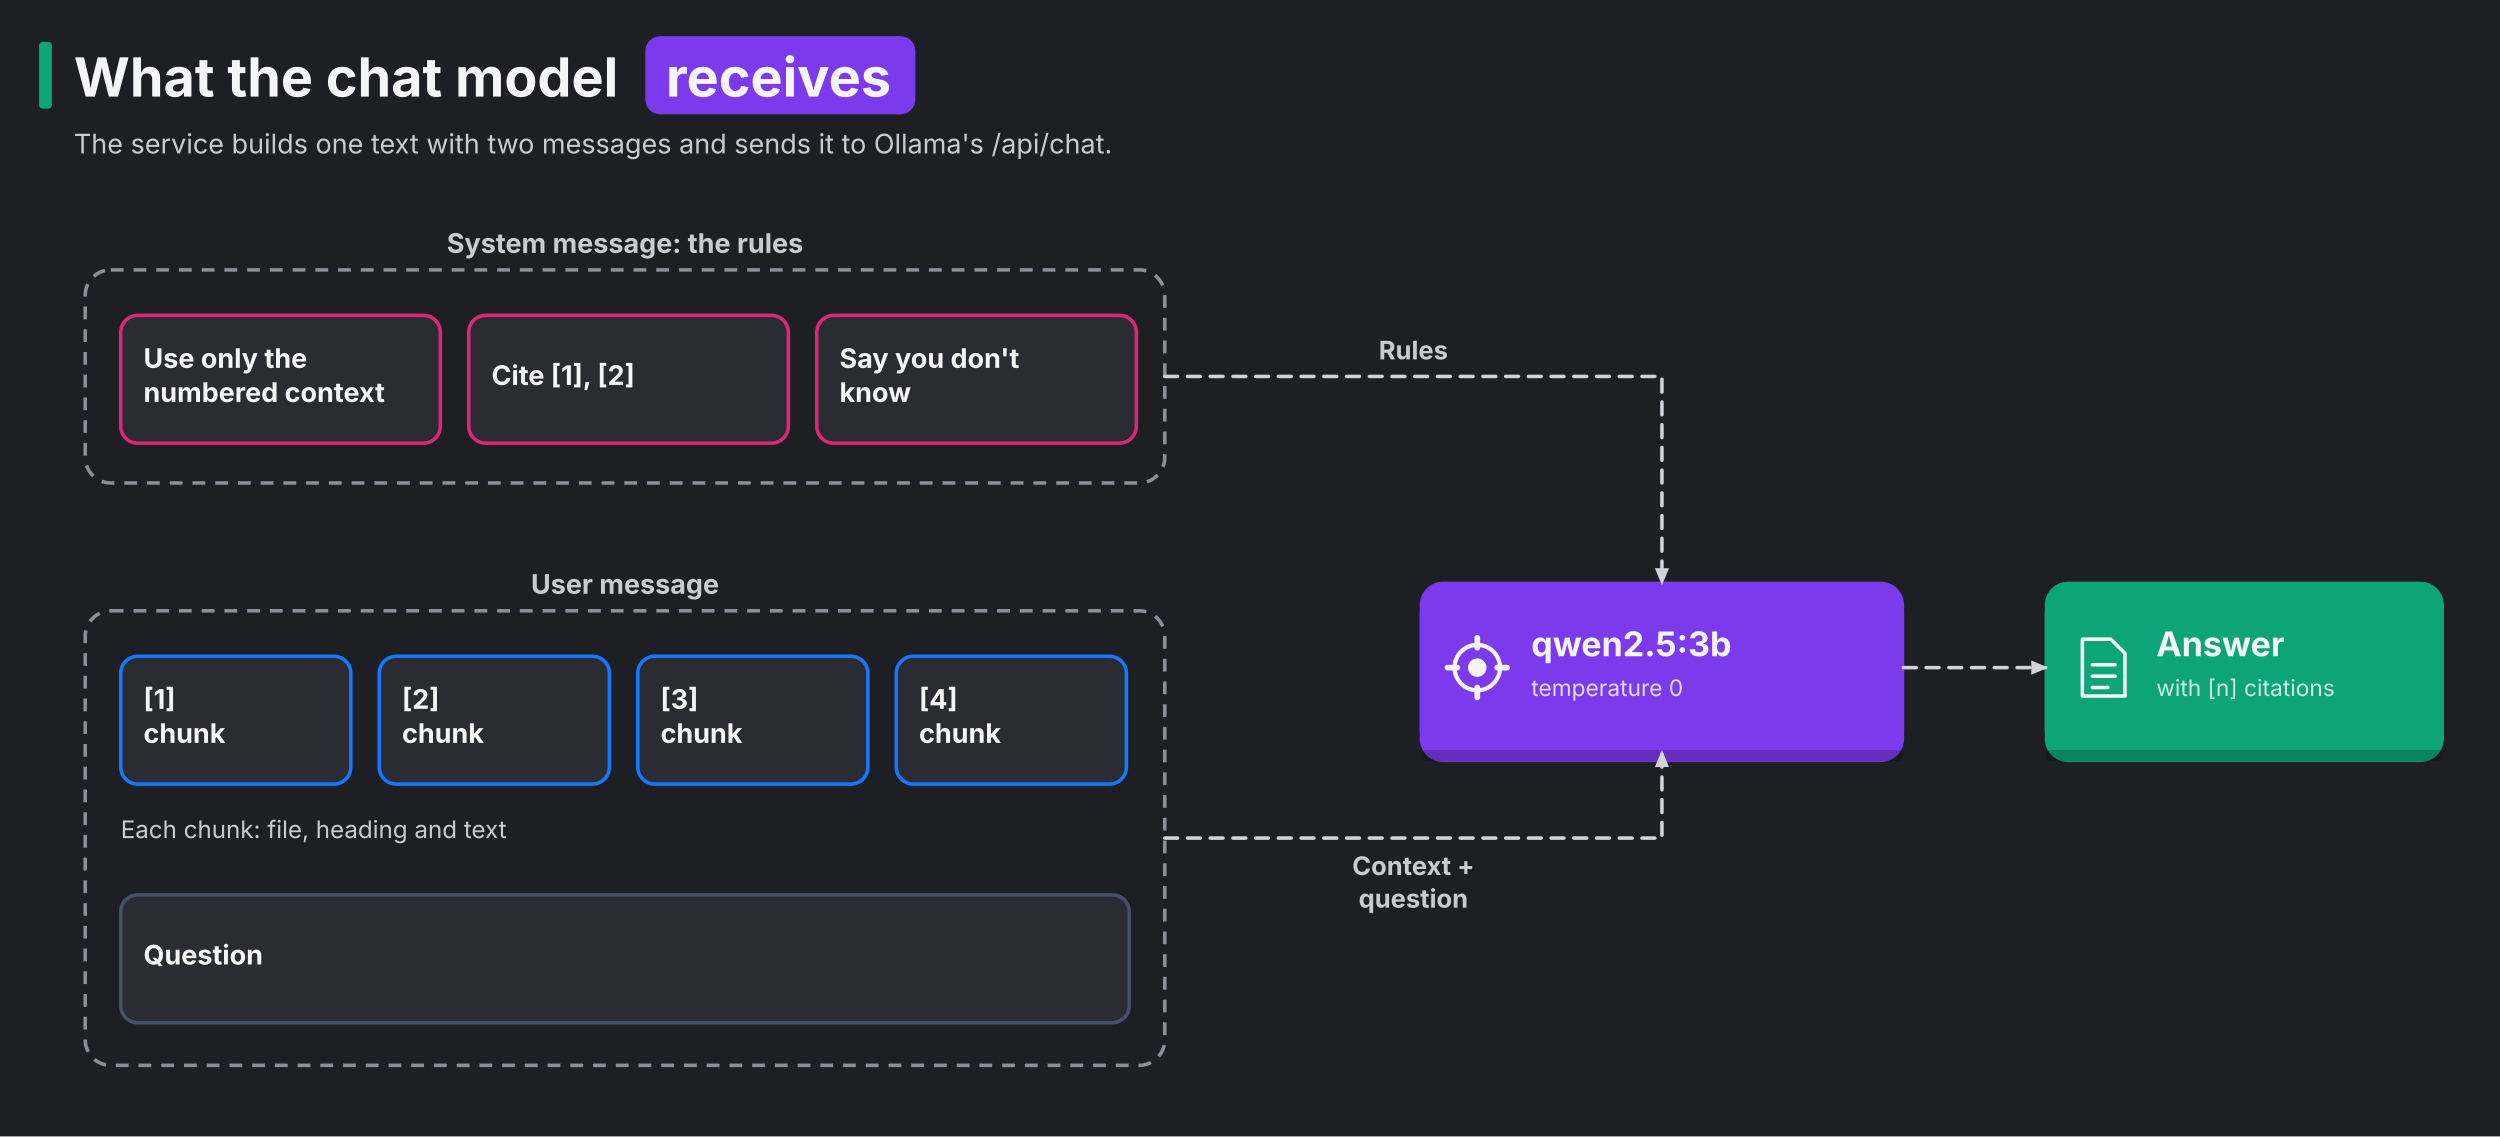
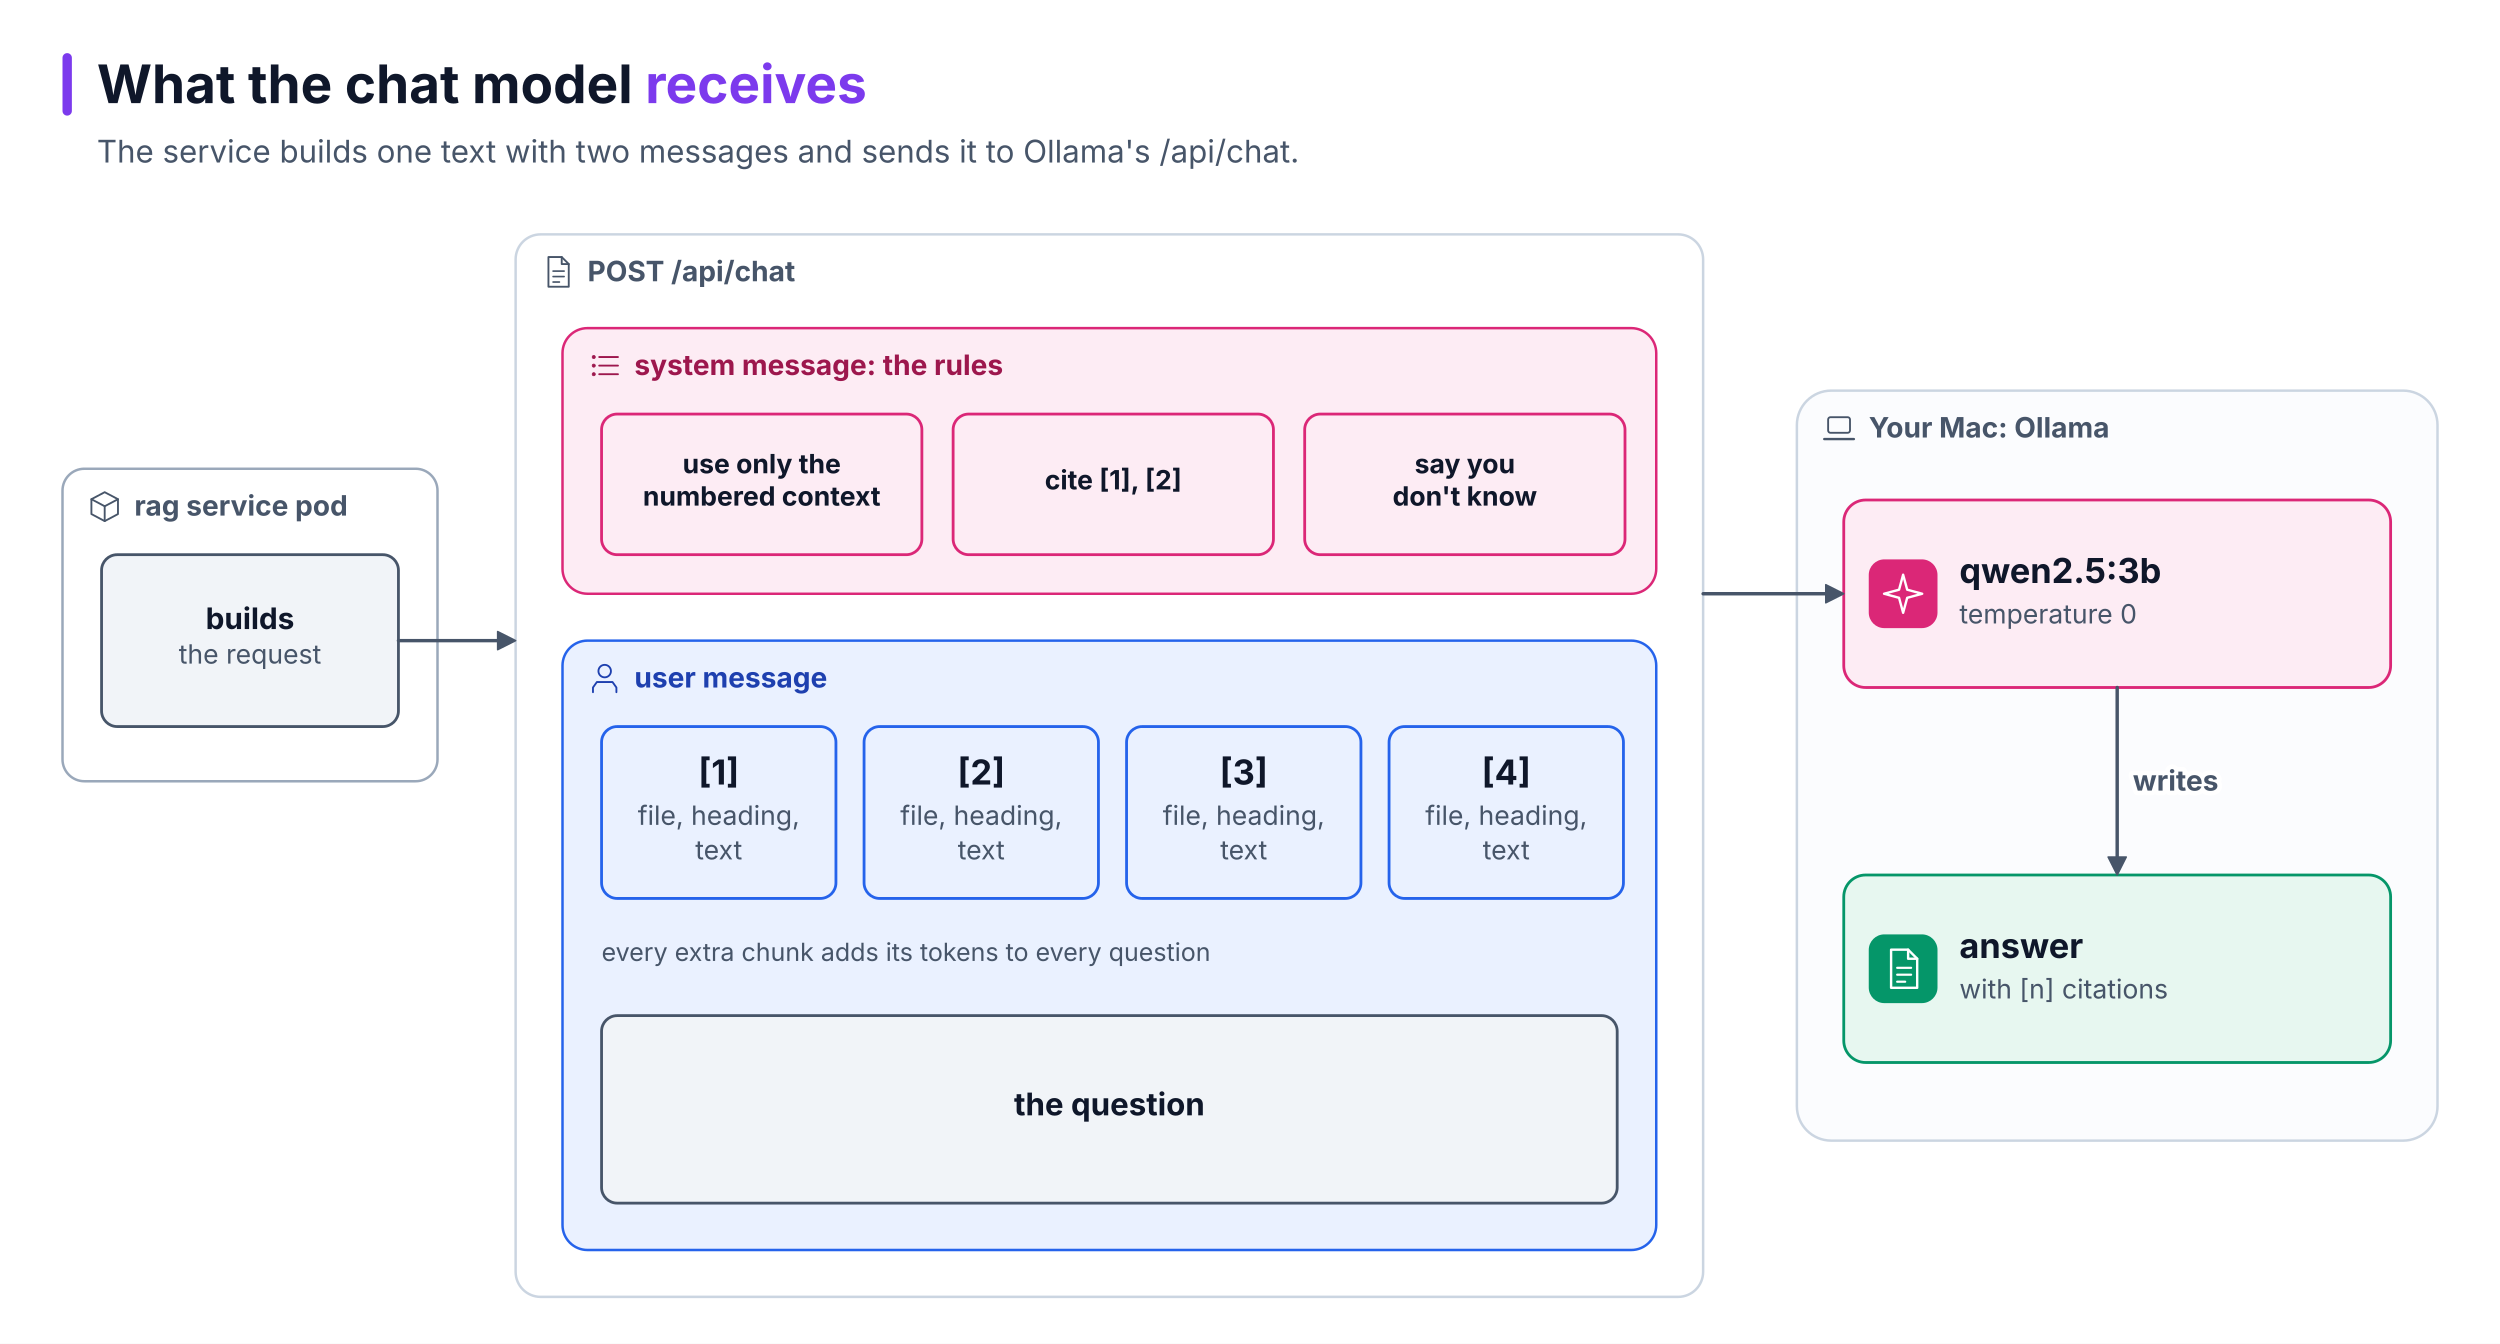
- <svg xmlns="http://www.w3.org/2000/svg" width="1760" height="800" viewBox="0 0 1760 800" font-family="Inter, -apple-system, 'Segoe UI', Helvetica, Arial, sans-serif">
-   <rect width="1760" height="800" fill="#1e1f24" />
-   <defs>
-     <marker id="h" markerWidth="12" markerHeight="10" refX="10" refY="5" orient="auto" markerUnits="userSpaceOnUse">
-       <path d="M0,0 L12,5 L0,10 z" fill="#d0d3dc" />
-     </marker>
-   </defs>
-   <rect x="28.0" y="30.0" width="8.0" height="46.0" rx="2" fill="#0ea47a" stroke="#0ea47a" stroke-width="1" />
-   <text x="52.0" y="68.0" font-size="38" fill="#f5f5f7" font-weight="700" text-anchor="start">What the chat model</text>
-   <rect x="454.8" y="26.0" width="189.1" height="54.0" rx="10" fill="#7c3aed" stroke="#7c3aed" stroke-width="1" />
-   <text x="468.8" y="68.0" font-size="38" fill="#f5f5f7" font-weight="700" text-anchor="start">receives</text>
-   <text x="52.0" y="108.0" font-size="19" fill="#c9cbd3" text-anchor="start">The service builds one text with two messages and sends it to Ollama's /api/chat.</text>
-   <rect x="60.0" y="190.0" width="760.0" height="150.0" rx="18" fill="#00000000" stroke="#8b8f9c" stroke-width="2.5" stroke-dasharray="9 7" />
-   <text x="440.0" y="178.0" font-size="19" fill="#c9cbd3" font-weight="700" text-anchor="middle">System message: the rules</text>
-   <rect x="85.0" y="222.0" width="225.0" height="90.0" rx="12" fill="#2a2b33" stroke="#db2777" stroke-width="2.5" />
-   <text x="101.0" y="259.0" font-size="19" fill="#f5f5f7" font-weight="700" text-anchor="start">Use only the</text>
-   <text x="101.0" y="283.0" font-size="19" fill="#f5f5f7" font-weight="700" text-anchor="start">numbered context</text>
-   <rect x="330.0" y="222.0" width="225.0" height="90.0" rx="12" fill="#2a2b33" stroke="#db2777" stroke-width="2.5" />
-   <text x="346.0" y="271.0" font-size="19" fill="#f5f5f7" font-weight="700" text-anchor="start">Cite [1], [2]</text>
-   <rect x="575.0" y="222.0" width="225.0" height="90.0" rx="12" fill="#2a2b33" stroke="#db2777" stroke-width="2.5" />
-   <text x="591.0" y="259.0" font-size="19" fill="#f5f5f7" font-weight="700" text-anchor="start">Say you don't</text>
-   <text x="591.0" y="283.0" font-size="19" fill="#f5f5f7" font-weight="700" text-anchor="start">know</text>
-   <rect x="60.0" y="430.0" width="760.0" height="320.0" rx="18" fill="#00000000" stroke="#8b8f9c" stroke-width="2.5" stroke-dasharray="9 7" />
-   <text x="440.0" y="418.0" font-size="19" fill="#c9cbd3" font-weight="700" text-anchor="middle">User message</text>
-   <rect x="85.0" y="462.0" width="162.0" height="90.0" rx="12" fill="#2a2b33" stroke="#1677ff" stroke-width="2.5" />
-   <text x="101.0" y="499.0" font-size="19" fill="#f5f5f7" font-weight="700" text-anchor="start">[1]</text>
-   <text x="101.0" y="523.0" font-size="19" fill="#f5f5f7" font-weight="700" text-anchor="start">chunk</text>
-   <rect x="267.0" y="462.0" width="162.0" height="90.0" rx="12" fill="#2a2b33" stroke="#1677ff" stroke-width="2.5" />
-   <text x="283.0" y="499.0" font-size="19" fill="#f5f5f7" font-weight="700" text-anchor="start">[2]</text>
-   <text x="283.0" y="523.0" font-size="19" fill="#f5f5f7" font-weight="700" text-anchor="start">chunk</text>
-   <rect x="449.0" y="462.0" width="162.0" height="90.0" rx="12" fill="#2a2b33" stroke="#1677ff" stroke-width="2.5" />
-   <text x="465.0" y="499.0" font-size="19" fill="#f5f5f7" font-weight="700" text-anchor="start">[3]</text>
-   <text x="465.0" y="523.0" font-size="19" fill="#f5f5f7" font-weight="700" text-anchor="start">chunk</text>
-   <rect x="631.0" y="462.0" width="162.0" height="90.0" rx="12" fill="#2a2b33" stroke="#1677ff" stroke-width="2.5" />
-   <text x="647.0" y="499.0" font-size="19" fill="#f5f5f7" font-weight="700" text-anchor="start">[4]</text>
-   <text x="647.0" y="523.0" font-size="19" fill="#f5f5f7" font-weight="700" text-anchor="start">chunk</text>
-   <text x="85.0" y="590.0" font-size="17" fill="#c9cbd3" text-anchor="start">Each chunk: file, heading and text</text>
-   <rect x="85.0" y="630.0" width="710.0" height="90.0" rx="12" fill="#2a2b33" stroke="#475069" stroke-width="2.5" />
-   <text x="101.0" y="679.0" font-size="19" fill="#f5f5f7" font-weight="700" text-anchor="start">Question</text>
-   <rect x="1000.0" y="416.0" width="340.0" height="120.0" rx="16" fill="#7c3aed" stroke="#7c3aed" stroke-width="1" />
-   <rect x="1000.0" y="410.0" width="340.0" height="120.0" rx="16" fill="#7c3aed" stroke="#7c3aed" stroke-width="1" />
-   <rect x="1000.0" y="528.0" width="340.0" height="8.0" rx="4" fill="#00000033" stroke="#00000033" stroke-width="0" />
-   <ellipse cx="1040.0" cy="470.0" rx="16" ry="16" fill="none" stroke="#f5f5f7" stroke-width="3" />
-   <ellipse cx="1040.0" cy="470.0" rx="6" ry="6" fill="#f5f5f7" stroke="#f5f5f7" stroke-width="1" />
-   <polyline points="1040.0,449.0 1040.0,456.0" fill="none" stroke="#f5f5f7" stroke-width="4" stroke-linecap="round" stroke-linejoin="round" />
-   <polyline points="1040.0,484.0 1040.0,491.0" fill="none" stroke="#f5f5f7" stroke-width="4" stroke-linecap="round" stroke-linejoin="round" />
-   <polyline points="1019.0,470.0 1026.0,470.0" fill="none" stroke="#f5f5f7" stroke-width="4" stroke-linecap="round" stroke-linejoin="round" />
-   <polyline points="1054.0,470.0 1061.0,470.0" fill="none" stroke="#f5f5f7" stroke-width="4" stroke-linecap="round" stroke-linejoin="round" />
-   <text x="1078.0" y="462.0" font-size="24" fill="#f5f5f7" font-weight="700" text-anchor="start">qwen2.5:3b</text>
-   <text x="1078.0" y="490.0" font-size="16" fill="#ffffffcc" text-anchor="start">temperature 0</text>
-   <polyline points="820.0,265.0 1170.0,265.0 1170.0,410.0" fill="none" stroke="#d0d3dc" stroke-width="2.5" stroke-linecap="round" stroke-linejoin="round" stroke-dasharray="9 7" marker-end="url(#h)" />
-   <text x="995.0" y="253.0" font-size="18" fill="#c9cbd3" font-weight="700" text-anchor="middle">Rules</text>
-   <polyline points="820.0,590.0 1170.0,590.0 1170.0,530.0" fill="none" stroke="#d0d3dc" stroke-width="2.5" stroke-linecap="round" stroke-linejoin="round" stroke-dasharray="9 7" marker-end="url(#h)" />
-   <text x="995.0" y="616.0" font-size="18" fill="#c9cbd3" font-weight="700" text-anchor="middle">Context +</text>
-   <text x="995.0" y="639.0" font-size="18" fill="#c9cbd3" font-weight="700" text-anchor="middle">question</text>
-   <rect x="1440.0" y="416.0" width="280.0" height="120.0" rx="16" fill="#0ea47a" stroke="#0ea47a" stroke-width="1" />
-   <rect x="1440.0" y="410.0" width="280.0" height="120.0" rx="16" fill="#0ea47a" stroke="#0ea47a" stroke-width="1" />
-   <rect x="1440.0" y="528.0" width="280.0" height="8.0" rx="4" fill="#00000033" stroke="#00000033" stroke-width="0" />
-   <polygon points="1466.0,450.0 1486.0,450.0 1496.0,460.0 1496.0,490.0 1466.0,490.0" fill="none" stroke="#f5f5f7" stroke-width="2.5" stroke-linejoin="round" />
-   <polyline points="1473.0,468.0 1489.0,468.0" fill="none" stroke="#f5f5f7" stroke-width="2.5" stroke-linecap="round" stroke-linejoin="round" />
-   <polyline points="1473.0,476.0 1489.0,476.0" fill="none" stroke="#f5f5f7" stroke-width="2.5" stroke-linecap="round" stroke-linejoin="round" />
-   <polyline points="1473.0,484.0 1484.0,484.0" fill="none" stroke="#f5f5f7" stroke-width="2.5" stroke-linecap="round" stroke-linejoin="round" />
-   <text x="1518.0" y="462.0" font-size="24" fill="#f5f5f7" font-weight="700" text-anchor="start">Answer</text>
-   <text x="1518.0" y="490.0" font-size="16" fill="#ffffffcc" text-anchor="start">with [n] citations</text>
-   <polyline points="1340.0,470.0 1440.0,470.0" fill="none" stroke="#d0d3dc" stroke-width="2.5" stroke-linecap="round" stroke-linejoin="round" stroke-dasharray="9 7" marker-end="url(#h)" />
+ <svg xmlns="http://www.w3.org/2000/svg" width="1600" height="860" viewBox="0 0 1600 860" font-family="Inter, -apple-system, 'Segoe UI', Helvetica, Arial, sans-serif">
+   <rect width="1600" height="860" fill="#ffffff" />
+   <rect x="40.0" y="34.0" width="6.0" height="40.0" rx="3.0" fill="#7c3aed" stroke="none" />
+   <text x="62" y="66" font-size="34" font-weight="700" fill="#0f172a">What the chat model <tspan fill="#7c3aed">receives</tspan>
+   </text>
+   <text x="62.0" y="104.0" font-size="20.0" fill="#475569" text-anchor="start">The service builds one text with two messages and sends it to Ollama's /api/chat.</text>
+   <rect x="40.0" y="300.0" width="240.0" height="200.0" rx="14.0" fill="#ffffff" stroke="#9aa8ba" stroke-width="1.6" />
+   <polygon points="67.0,315.0 75.5,319.5 75.5,329.0 67.0,333.5 58.5,329.0 58.5,319.5" fill="none" stroke="#475569" stroke-width="1.20" stroke-linejoin="round" />
+   <polyline points="58.5,319.5 67.0,324.0 75.5,319.5" fill="none" stroke="#475569" stroke-width="1.20" stroke-linecap="round" stroke-linejoin="round" />
+   <polyline points="67.0,324.0 67.0,333.5" fill="none" stroke="#475569" stroke-width="1.20" stroke-linecap="round" stroke-linejoin="round" />
+   <text x="86.0" y="330.0" font-size="18.0" fill="#475569" font-weight="700" text-anchor="start">rag service pod</text>
+   <rect x="65.0" y="355.0" width="190.0" height="110.0" rx="10.0" fill="#f1f4f8" stroke="#475569" stroke-width="1.8" />
+   <text x="160.0" y="402.6" font-size="19.0" fill="#0f172a" font-weight="700" text-anchor="middle">builds</text>
+   <text x="160.0" y="424.7" font-size="17.0" fill="#475569" text-anchor="middle">the request</text>
+   <rect x="330.0" y="150.0" width="760.0" height="680.0" rx="16.0" fill="#ffffff" stroke="#cbd5e1" stroke-width="1.6" />
+   <polygon points="351.0,164.5 359.5,164.5 364.0,169.0 364.0,183.5 351.0,183.5" fill="none" stroke="#475569" stroke-width="1.20" stroke-linejoin="round" />
+   <polyline points="359.5,164.5 359.5,169.0 364.0,169.0" fill="none" stroke="#475569" stroke-width="1.20" stroke-linecap="round" stroke-linejoin="round" />
+   <polyline points="354.0,173.5 361.0,173.5" fill="none" stroke="#475569" stroke-width="1.10" stroke-linecap="round" stroke-linejoin="round" />
+   <polyline points="354.0,177.0 361.0,177.0" fill="none" stroke="#475569" stroke-width="1.10" stroke-linecap="round" stroke-linejoin="round" />
+   <polyline points="354.0,180.5 358.0,180.5" fill="none" stroke="#475569" stroke-width="1.10" stroke-linecap="round" stroke-linejoin="round" />
+   <text x="376.0" y="180.0" font-size="18.0" fill="#475569" font-weight="700" text-anchor="start">POST /api/chat</text>
+   <rect x="360.0" y="210.0" width="700.0" height="170.0" rx="16.0" fill="#fdecf4" stroke="#db2777" stroke-width="1.6" />
+   <ellipse cx="380.0" cy="228.5" rx="1.0" ry="1.0" fill="#9d174d" stroke="#9d174d" stroke-width="0.50" />
+   <polyline points="383.5,228.5 395.5,228.5" fill="none" stroke="#9d174d" stroke-width="1.20" stroke-linecap="round" stroke-linejoin="round" />
+   <ellipse cx="380.0" cy="234.0" rx="1.0" ry="1.0" fill="#9d174d" stroke="#9d174d" stroke-width="0.50" />
+   <polyline points="383.5,234.0 395.5,234.0" fill="none" stroke="#9d174d" stroke-width="1.20" stroke-linecap="round" stroke-linejoin="round" />
+   <ellipse cx="380.0" cy="239.5" rx="1.0" ry="1.0" fill="#9d174d" stroke="#9d174d" stroke-width="0.50" />
+   <polyline points="383.5,239.5 395.5,239.5" fill="none" stroke="#9d174d" stroke-width="1.20" stroke-linecap="round" stroke-linejoin="round" />
+   <text x="406.0" y="240.0" font-size="18.0" fill="#9d174d" font-weight="700" text-anchor="start">system message: the rules</text>
+   <rect x="385.0" y="265.0" width="205.0" height="90.0" rx="10.0" fill="#fdecf4" stroke="#db2777" stroke-width="1.8" />
+   <text x="487.5" y="302.9" font-size="17.0" fill="#0f172a" font-weight="700" text-anchor="middle">use only the</text>
+   <text x="487.5" y="323.6" font-size="17.0" fill="#0f172a" font-weight="700" text-anchor="middle">numbered context</text>
+   <rect x="610.0" y="265.0" width="205.0" height="90.0" rx="10.0" fill="#fdecf4" stroke="#db2777" stroke-width="1.8" />
+   <text x="712.5" y="313.2" font-size="17.0" fill="#0f172a" font-weight="700" text-anchor="middle">cite [1], [2]</text>
+   <rect x="835.0" y="265.0" width="205.0" height="90.0" rx="10.0" fill="#fdecf4" stroke="#db2777" stroke-width="1.8" />
+   <text x="937.5" y="302.9" font-size="17.0" fill="#0f172a" font-weight="700" text-anchor="middle">say you</text>
+   <text x="937.5" y="323.6" font-size="17.0" fill="#0f172a" font-weight="700" text-anchor="middle">don't know</text>
+   <rect x="360.0" y="410.0" width="700.0" height="390.0" rx="16.0" fill="#eaf1ff" stroke="#2563eb" stroke-width="1.6" />
+   <ellipse cx="387.0" cy="429.5" rx="4.0" ry="4.0" fill="none" stroke="#1e40af" stroke-width="1.20" />
+   <polyline points="379.5,443.0 379.5,440.0 382.0,436.5 392.0,436.5 394.5,440.0 394.5,443.0" fill="none" stroke="#1e40af" stroke-width="1.20" stroke-linecap="round" stroke-linejoin="round" />
+   <text x="406.0" y="440.0" font-size="18.0" fill="#1e40af" font-weight="700" text-anchor="start">user message</text>
+   <rect x="385.0" y="465.0" width="150.0" height="110.0" rx="10.0" fill="#eaf1ff" stroke="#2563eb" stroke-width="1.8" />
+   <text x="460.0" y="502.1" font-size="22.0" fill="#0f172a" font-weight="700" text-anchor="middle">[1]</text>
+   <text x="460.0" y="527.9" font-size="17.0" fill="#475569" text-anchor="middle">file, heading,</text>
+   <text x="460.0" y="550.0" font-size="17.0" fill="#475569" text-anchor="middle">text</text>
+   <rect x="553.0" y="465.0" width="150.0" height="110.0" rx="10.0" fill="#eaf1ff" stroke="#2563eb" stroke-width="1.8" />
+   <text x="628.0" y="502.1" font-size="22.0" fill="#0f172a" font-weight="700" text-anchor="middle">[2]</text>
+   <text x="628.0" y="527.9" font-size="17.0" fill="#475569" text-anchor="middle">file, heading,</text>
+   <text x="628.0" y="550.0" font-size="17.0" fill="#475569" text-anchor="middle">text</text>
+   <rect x="721.0" y="465.0" width="150.0" height="110.0" rx="10.0" fill="#eaf1ff" stroke="#2563eb" stroke-width="1.8" />
+   <text x="796.0" y="502.1" font-size="22.0" fill="#0f172a" font-weight="700" text-anchor="middle">[3]</text>
+   <text x="796.0" y="527.9" font-size="17.0" fill="#475569" text-anchor="middle">file, heading,</text>
+   <text x="796.0" y="550.0" font-size="17.0" fill="#475569" text-anchor="middle">text</text>
+   <rect x="889.0" y="465.0" width="150.0" height="110.0" rx="10.0" fill="#eaf1ff" stroke="#2563eb" stroke-width="1.8" />
+   <text x="964.0" y="502.1" font-size="22.0" fill="#0f172a" font-weight="700" text-anchor="middle">[4]</text>
+   <text x="964.0" y="527.9" font-size="17.0" fill="#475569" text-anchor="middle">file, heading,</text>
+   <text x="964.0" y="550.0" font-size="17.0" fill="#475569" text-anchor="middle">text</text>
+   <text x="385.0" y="615.0" font-size="16.0" fill="#475569" text-anchor="start">every extra chunk adds its tokens to every question</text>
+   <rect x="385.0" y="650.0" width="650.0" height="120.0" rx="10.0" fill="#f1f4f8" stroke="#475569" stroke-width="1.8" />
+   <text x="710.0" y="713.8" font-size="20.0" fill="#0f172a" font-weight="700" text-anchor="middle">the question</text>
+   <polyline points="255.0,410.0 320.5,410.0" fill="none" stroke="#475569" stroke-width="2.20" stroke-linecap="round" stroke-linejoin="round" />
+   <polygon points="330.0,410.0 318.5,415.8 318.5,404.2" fill="#475569" stroke="#475569" stroke-width="1" stroke-linejoin="round" />
+   <rect x="1150.0" y="250.0" width="410.0" height="480.0" rx="22.0" fill="#fbfcfe" stroke="#cbd5e1" stroke-width="1.6" />
+   <rect x="1170.0" y="267.0" width="14.0" height="10.0" rx="1.5" fill="none" stroke="#475569" stroke-width="1.2" />
+   <polyline points="1167.5,281.0 1186.5,281.0" fill="none" stroke="#475569" stroke-width="1.50" stroke-linecap="round" stroke-linejoin="round" />
+   <text x="1196.0" y="280.0" font-size="18.0" fill="#475569" font-weight="700" text-anchor="start">Your Mac: Ollama</text>
+   <rect x="1180.0" y="320.0" width="350.0" height="120.0" rx="14.0" fill="#fdecf4" stroke="#db2777" stroke-width="1.8" />
+   <rect x="1196.0" y="358.0" width="44.0" height="44.0" rx="10.0" fill="#db2777" stroke="none" />
+   <polygon points="1218.0,367.8 1220.6,377.4 1230.2,380.0 1220.6,382.6 1218.0,392.2 1215.4,382.6 1205.8,380.0 1215.4,377.4" fill="none" stroke="#ffffff" stroke-width="1.54" stroke-linejoin="round" />
+   <text x="1254.0" y="373.1" font-size="22.0" fill="#0f172a" font-weight="700" text-anchor="start">qwen2.5:3b</text>
+   <text x="1254.0" y="399.0" font-size="17.0" fill="#475569" text-anchor="start">temperature 0</text>
+   <rect x="1180.0" y="560.0" width="350.0" height="120.0" rx="14.0" fill="#e7f7f0" stroke="#059669" stroke-width="1.8" />
+   <rect x="1196.0" y="598.0" width="44.0" height="44.0" rx="10.0" fill="#059669" stroke="none" />
+   <polygon points="1210.3,607.8 1221.2,607.8 1227.0,613.6 1227.0,632.2 1210.3,632.2" fill="none" stroke="#ffffff" stroke-width="1.54" stroke-linejoin="round" />
+   <polyline points="1221.2,607.8 1221.2,613.6 1227.0,613.6" fill="none" stroke="#ffffff" stroke-width="1.54" stroke-linecap="round" stroke-linejoin="round" />
+   <polyline points="1214.2,619.4 1223.1,619.4" fill="none" stroke="#ffffff" stroke-width="1.41" stroke-linecap="round" stroke-linejoin="round" />
+   <polyline points="1214.2,623.8 1223.1,623.8" fill="none" stroke="#ffffff" stroke-width="1.41" stroke-linecap="round" stroke-linejoin="round" />
+   <polyline points="1214.2,628.3 1219.3,628.3" fill="none" stroke="#ffffff" stroke-width="1.41" stroke-linecap="round" stroke-linejoin="round" />
+   <text x="1254.0" y="613.1" font-size="22.0" fill="#0f172a" font-weight="700" text-anchor="start">answer</text>
+   <text x="1254.0" y="639.0" font-size="17.0" fill="#475569" text-anchor="start">with [n] citations</text>
+   <polyline points="1090.0,380.0 1170.5,380.0" fill="none" stroke="#475569" stroke-width="2.20" stroke-linecap="round" stroke-linejoin="round" />
+   <polygon points="1180.0,380.0 1168.5,385.8 1168.5,374.2" fill="#475569" stroke="#475569" stroke-width="1" stroke-linejoin="round" />
+   <polyline points="1355.0,440.0 1355.0,550.5" fill="none" stroke="#475569" stroke-width="2.20" stroke-linecap="round" stroke-linejoin="round" />
+   <polygon points="1355.0,560.0 1349.2,548.5 1360.8,548.5" fill="#475569" stroke="#475569" stroke-width="1" stroke-linejoin="round" />
+   <text x="1365.0" y="506.0" font-size="18.0" fill="#475569" font-weight="700" stroke="#ffffff" stroke-width="6" stroke-linejoin="round" paint-order="stroke" text-anchor="start">writes</text>
</svg>
